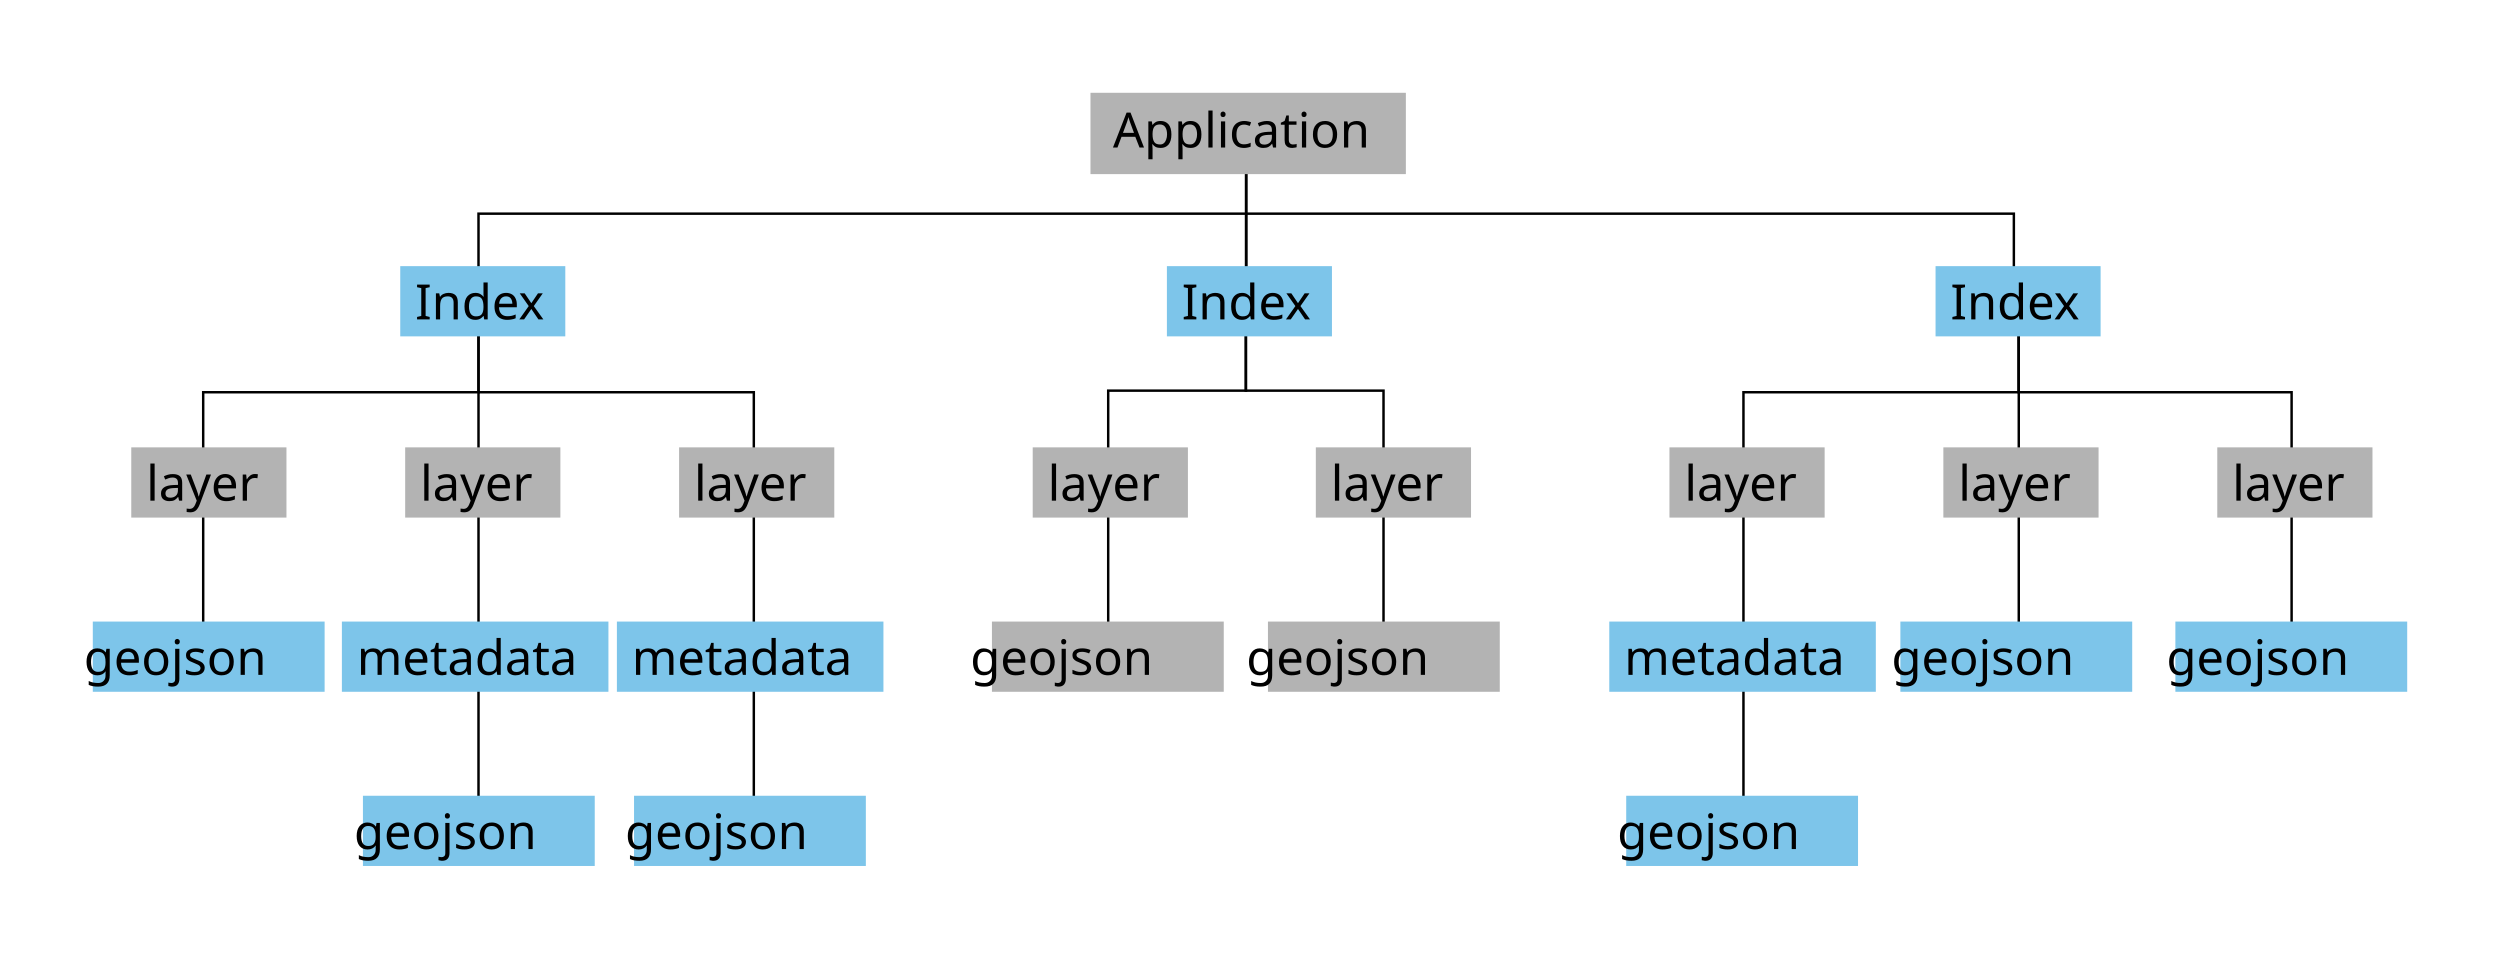
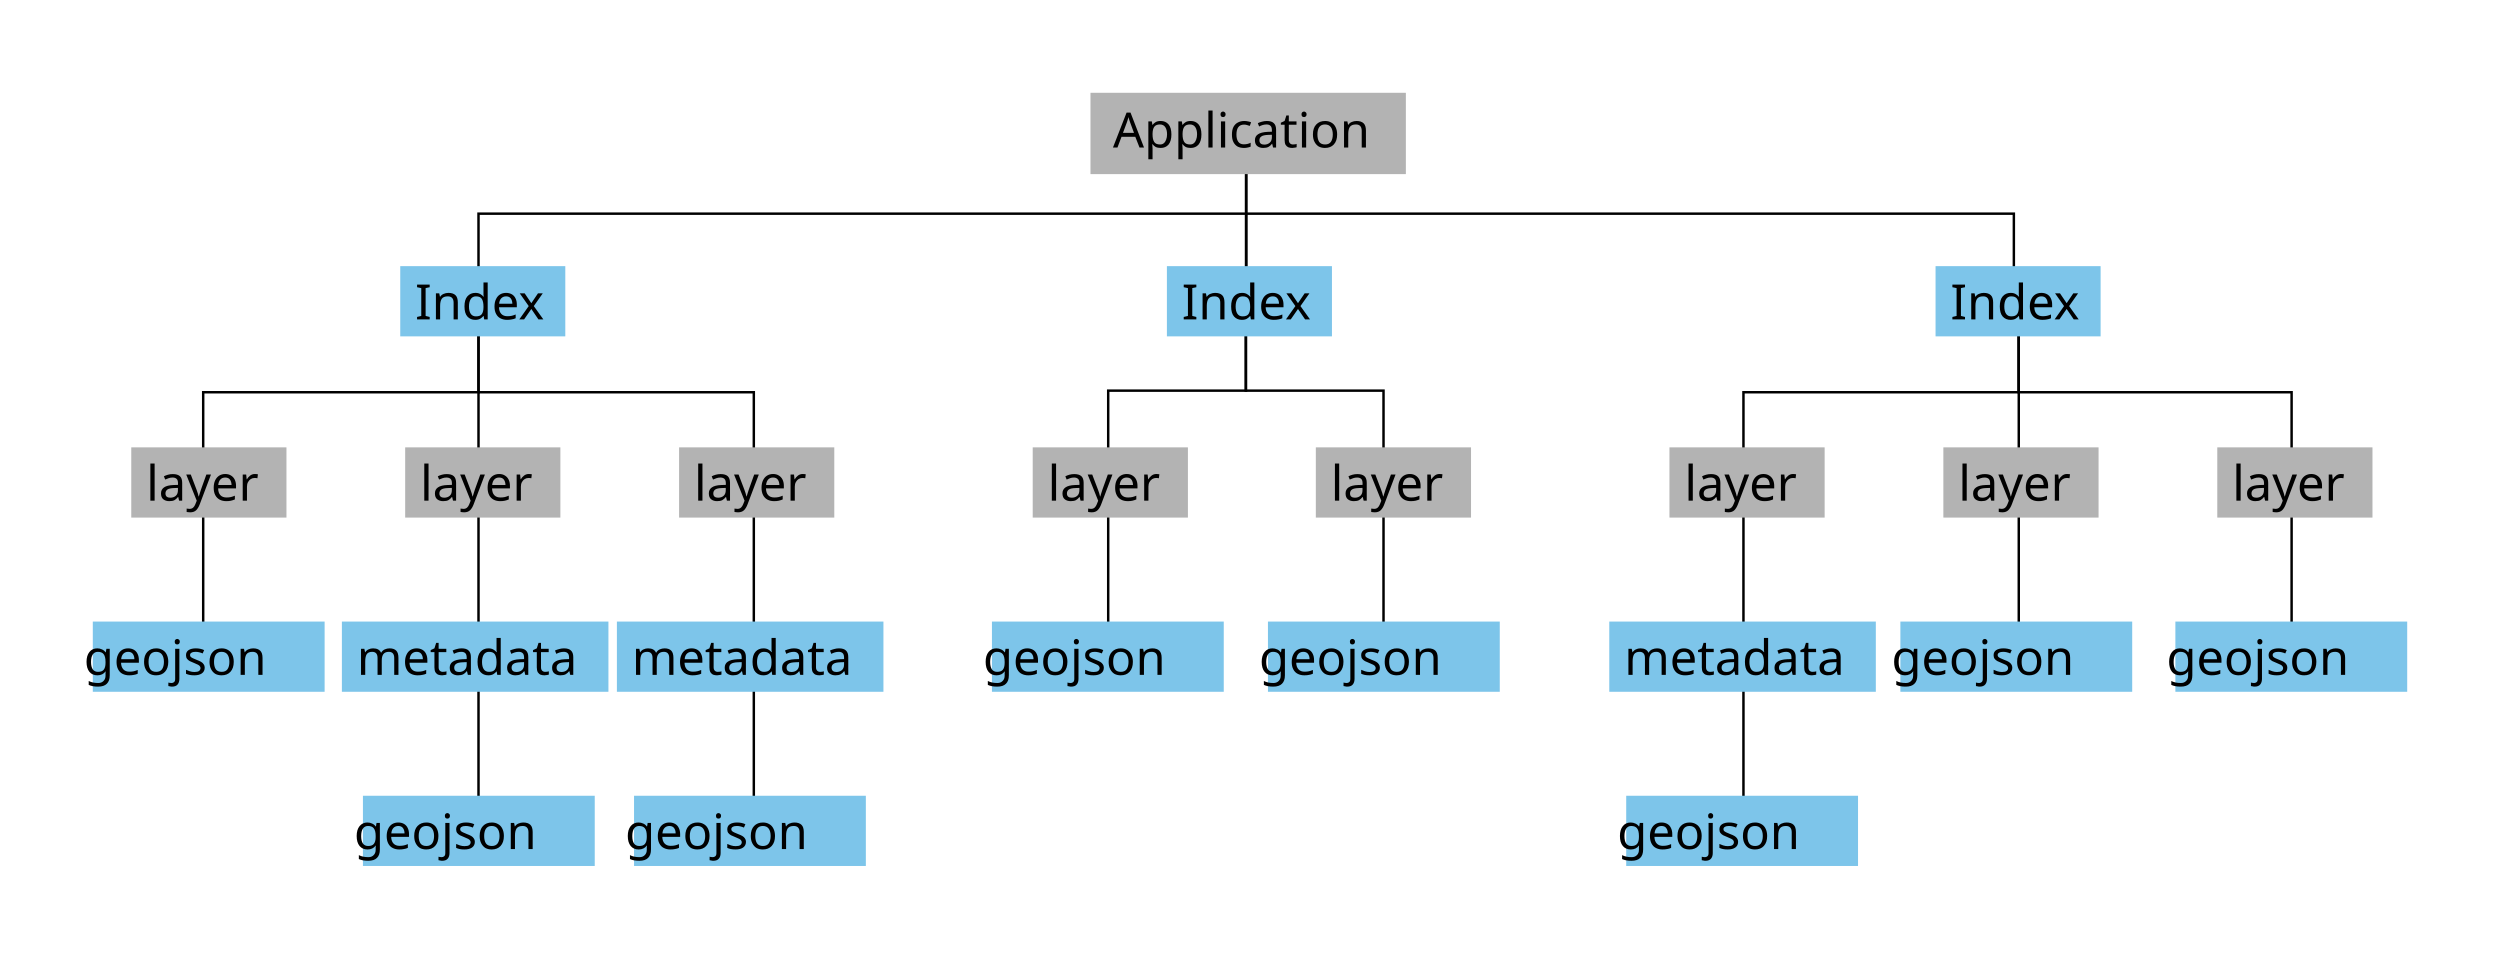
<svg xmlns="http://www.w3.org/2000/svg" width="269.392mm" height="103.315mm" viewBox="0 0 269.392 103.315" version="1.1" id="svg8">
  <defs id="defs2">
    <marker orient="auto" refY="0" refX="0" id="marker1486" style="overflow:visible">
      <path id="path1484" d="M 0,0 5,-5 -12.5,0 5,5 Z" style="fill:#000000;fill-opacity:1;fill-rule:evenodd;stroke:#000000;stroke-width:1pt;stroke-opacity:1" transform="matrix(-0.8,0,0,-0.8,-10,0)" />
    </marker>
    <marker style="overflow:visible" id="marker1408" refX="0" refY="0" orient="auto">
      <path transform="matrix(-0.8,0,0,-0.8,-10,0)" style="fill:#000000;fill-opacity:1;fill-rule:evenodd;stroke:#000000;stroke-width:1pt;stroke-opacity:1" d="M 0,0 5,-5 -12.5,0 5,5 Z" id="path1406" />
    </marker>
    <marker orient="auto" refY="0" refX="0" id="Arrow1Lend" style="overflow:visible">
      <path id="path824" d="M 0,0 5,-5 -12.5,0 5,5 Z" style="fill:#000000;fill-opacity:1;fill-rule:evenodd;stroke:#000000;stroke-width:1pt;stroke-opacity:1" transform="matrix(-0.8,0,0,-0.8,-10,0)" />
    </marker>
  </defs>
  <g id="layer1" transform="translate(33.42205,-10.64331)">
    <path style="fill:none;stroke:#000000;stroke-width:0.265px;stroke-linecap:butt;stroke-linejoin:miter;stroke-opacity:1" d="M 100.845,43.651 V 25.648 33.667 H 18.14 v 10.156" id="path2445" />
    <path id="path2447" d="M 100.881,43.651 V 25.648 33.667 H 183.585 V 43.823" style="fill:none;stroke:#000000;stroke-width:0.265px;stroke-linecap:butt;stroke-linejoin:miter;stroke-opacity:1" />
    <g id="g2342">
      <g id="g2302">
        <path style="fill:none;stroke:#000000;stroke-width:0.265px;stroke-linecap:butt;stroke-linejoin:miter;stroke-opacity:1" d="m 18.14,43.823 v 9.087 h -29.667 v 27.529" id="path2272" />
        <path style="fill:none;stroke:#000000;stroke-width:0.265px;stroke-linecap:butt;stroke-linejoin:miter;stroke-opacity:1" d="M 18.14,100.484 V 43.823 52.91 H 47.807 V 100.484" id="path2274" />
      </g>
      <g id="g2310">
        <path id="path2286" d="m 184.114,43.823 v 9.087 h -29.667 v 46.772" style="fill:none;stroke:#000000;stroke-width:0.265px;stroke-linecap:butt;stroke-linejoin:miter;stroke-opacity:1" />
        <path style="fill:none;stroke:#000000;stroke-width:0.265px;stroke-linecap:butt;stroke-linejoin:miter;stroke-opacity:1" d="m 184.114,43.823 v 9.087 h 29.4 v 27.796" id="path2292" />
      </g>
      <g id="g2306">
        <path id="path2296" d="m 100.845,43.651 v 9.087 H 85.994 v 27.529" style="fill:none;stroke:#000000;stroke-width:0.265px;stroke-linecap:butt;stroke-linejoin:miter;stroke-opacity:1" />
        <path style="fill:none;stroke:#000000;stroke-width:0.265px;stroke-linecap:butt;stroke-linejoin:miter;stroke-opacity:1" d="m 100.811,43.651 v 9.087 h 14.85 v 27.529" id="path2298" />
      </g>
      <path id="path2290" d="M 184.114,43.823 V 81.24" style="fill:none;stroke:#000000;stroke-width:0.265px;stroke-linecap:butt;stroke-linejoin:miter;stroke-opacity:1" />
    </g>
    <rect style="opacity:1;fill:#b3b3b3;fill-opacity:1;stroke:none;stroke-width:0.132;stroke-linecap:round;stroke-miterlimit:4;stroke-dasharray:none;stroke-opacity:0.991" id="rect1109" width="33.985" height="8.762" x="84.084" y="20.643" />
    <text xml:space="preserve" style="font-style:normal;font-weight:normal;font-size:5.257px;line-height:1.25;font-family:sans-serif;letter-spacing:0px;word-spacing:0px;fill:#000000;fill-opacity:1;stroke:none;stroke-width:0.131" x="86.506" y="26.542" id="text817">
      <tspan id="tspan815" x="86.506" y="26.542" style="stroke-width:0.131">Application</tspan>
    </text>
    <rect style="opacity:1;fill:#7dc5ea;fill-opacity:1;stroke:none;stroke-width:0.119;stroke-linecap:round;stroke-miterlimit:4;stroke-dasharray:none;stroke-opacity:1" id="rect1117" width="17.786" height="7.567" x="9.707" y="39.322" />
    <text xml:space="preserve" style="font-style:normal;font-weight:normal;font-size:5.257px;line-height:1.25;font-family:sans-serif;letter-spacing:0px;word-spacing:0px;fill:#000000;fill-opacity:1;stroke:none;stroke-width:0.131;stroke-opacity:1" x="11.317" y="45.066" id="text1121">
      <tspan id="tspan1119" x="11.317" y="45.066" style="fill:#000000;fill-opacity:1;stroke:none;stroke-width:0.131;stroke-opacity:1">Index</tspan>
    </text>
    <g id="g1134" transform="matrix(0.4967107,0,0,0.4967107,75.76406,4.946575)" />
    <g id="g2145" transform="translate(0,5.358907)">
      <g transform="matrix(0.4967107,0,0,0.4967107,-10.86649,6.310251)" id="g1697">
        <rect y="94.986" x="-16.934" height="15.234" width="33.669" id="rect1688" style="opacity:1;fill:#b3b3b3;fill-opacity:1;stroke:none;stroke-width:0.232;stroke-linecap:round;stroke-miterlimit:4;stroke-dasharray:none;stroke-opacity:1" />
        <text id="text1692" y="106.549" x="-13.695" style="font-style:normal;font-weight:normal;font-size:10.583px;line-height:1.25;font-family:sans-serif;letter-spacing:0px;word-spacing:0px;fill:#000000;fill-opacity:1;stroke:none;stroke-width:0.265;stroke-opacity:1" xml:space="preserve">
          <tspan style="fill:#000000;stroke:none;stroke-width:0.265;stroke-opacity:1" y="106.549" x="-13.695" id="tspan1690">layer</tspan>
        </text>
      </g>
      <g transform="matrix(0.4967107,0,0,0.4967107,18.64965,6.310251)" id="g1713">
        <rect y="94.986" x="-16.934" height="15.234" width="33.669" id="rect1707" style="opacity:1;fill:#b3b3b3;fill-opacity:1;stroke:none;stroke-width:0.232;stroke-linecap:round;stroke-miterlimit:4;stroke-dasharray:none;stroke-opacity:1" />
        <text id="text1711" y="106.549" x="-13.695" style="font-style:normal;font-weight:normal;font-size:10.583px;line-height:1.25;font-family:sans-serif;letter-spacing:0px;word-spacing:0px;fill:#000000;fill-opacity:1;stroke:none;stroke-width:0.265;stroke-opacity:1" xml:space="preserve">
          <tspan style="fill:#000000;stroke:none;stroke-width:0.265;stroke-opacity:1" y="106.549" x="-13.695" id="tspan1709">layer</tspan>
        </text>
      </g>
      <g id="g1940" transform="matrix(0.4967107,0,0,0.4967107,48.16578,6.310251)">
        <rect style="opacity:1;fill:#b3b3b3;fill-opacity:1;stroke:none;stroke-width:0.232;stroke-linecap:round;stroke-miterlimit:4;stroke-dasharray:none;stroke-opacity:1" id="rect1934" width="33.669" height="15.234" x="-16.934" y="94.986" />
        <text xml:space="preserve" style="font-style:normal;font-weight:normal;font-size:10.583px;line-height:1.25;font-family:sans-serif;letter-spacing:0px;word-spacing:0px;fill:#000000;fill-opacity:1;stroke:none;stroke-width:0.265;stroke-opacity:1" x="-13.695" y="106.549" id="text1938">
          <tspan id="tspan1936" x="-13.695" y="106.549" style="fill:#000000;stroke:none;stroke-width:0.265;stroke-opacity:1">layer</tspan>
        </text>
      </g>
    </g>
    <g id="g2161" transform="translate(0.2639692,5.358907)">
      <g id="g1956" transform="matrix(0.4967107,0,0,0.4967107,86.00735,6.310251)">
        <rect style="opacity:1;fill:#b3b3b3;fill-opacity:1;stroke:none;stroke-width:0.232;stroke-linecap:round;stroke-miterlimit:4;stroke-dasharray:none;stroke-opacity:1" id="rect1950" width="33.669" height="15.234" x="-16.934" y="94.986" />
        <text xml:space="preserve" style="font-style:normal;font-weight:normal;font-size:10.583px;line-height:1.25;font-family:sans-serif;letter-spacing:0px;word-spacing:0px;fill:#000000;fill-opacity:1;stroke:none;stroke-width:0.265;stroke-opacity:1" x="-13.695" y="106.549" id="text1954">
          <tspan id="tspan1952" x="-13.695" y="106.549" style="fill:#000000;stroke:none;stroke-width:0.265;stroke-opacity:1">layer</tspan>
        </text>
      </g>
      <g transform="matrix(0.4967107,0,0,0.4967107,116.5141,6.310251)" id="g1964">
        <rect y="94.986" x="-16.934" height="15.234" width="33.669" id="rect1958" style="opacity:1;fill:#b3b3b3;fill-opacity:1;stroke:none;stroke-width:0.232;stroke-linecap:round;stroke-miterlimit:4;stroke-dasharray:none;stroke-opacity:1" />
        <text id="text1962" y="106.549" x="-13.695" style="font-style:normal;font-weight:normal;font-size:10.583px;line-height:1.25;font-family:sans-serif;letter-spacing:0px;word-spacing:0px;fill:#000000;fill-opacity:1;stroke:none;stroke-width:0.265;stroke-opacity:1" xml:space="preserve">
          <tspan style="fill:#000000;stroke:none;stroke-width:0.265;stroke-opacity:1" y="106.549" x="-13.695" id="tspan1960">layer</tspan>
        </text>
      </g>
    </g>
    <rect style="opacity:1;fill:#7dc5ea;fill-opacity:1;stroke:none;stroke-width:0.141;stroke-linecap:round;stroke-miterlimit:4;stroke-dasharray:none;stroke-opacity:1" id="rect2006" width="24.98" height="7.567" x="-23.422" y="77.621" />
    <text xml:space="preserve" style="font-style:normal;font-weight:normal;font-size:5.257px;line-height:1.25;font-family:sans-serif;text-align:center;letter-spacing:0px;word-spacing:0px;text-anchor:middle;fill:#000000;fill-opacity:1;stroke:none;stroke-width:0.131;stroke-opacity:1" x="-11.118" y="83.364" id="text2010">
      <tspan id="tspan2008" x="-11.118" y="83.364" style="text-align:center;text-anchor:middle;fill:#000000;fill-opacity:1;stroke:none;stroke-width:0.131;stroke-opacity:1">geojson</tspan>
    </text>
    <rect style="opacity:1;fill:#7dc5ea;fill-opacity:1;stroke:none;stroke-width:0.119;stroke-linecap:round;stroke-miterlimit:4;stroke-dasharray:none;stroke-opacity:1" id="rect2075" width="17.786" height="7.567" x="175.147" y="39.322" />
    <text xml:space="preserve" style="font-style:normal;font-weight:normal;font-size:5.257px;line-height:1.25;font-family:sans-serif;letter-spacing:0px;word-spacing:0px;fill:#000000;fill-opacity:1;stroke:none;stroke-width:0.131;stroke-opacity:1" x="176.756" y="45.066" id="text2079">
      <tspan id="tspan2077" x="176.756" y="45.066" style="fill:#000000;stroke:none;stroke-width:0.131;stroke-opacity:1">Index</tspan>
    </text>
    <g id="g2254">
      <g id="g2188" transform="matrix(0.4967107,0,0,0.4967107,154.8836,11.66916)">
        <rect style="opacity:1;fill:#b3b3b3;fill-opacity:1;stroke:none;stroke-width:0.232;stroke-linecap:round;stroke-miterlimit:4;stroke-dasharray:none;stroke-opacity:1" id="rect2182" width="33.669" height="15.234" x="-16.934" y="94.986" />
        <text xml:space="preserve" style="font-style:normal;font-weight:normal;font-size:10.583px;line-height:1.25;font-family:sans-serif;letter-spacing:0px;word-spacing:0px;fill:#000000;fill-opacity:1;stroke:none;stroke-width:0.265;stroke-opacity:1" x="-13.695" y="106.549" id="text2186">
          <tspan id="tspan2184" x="-13.695" y="106.549" style="fill:#000000;stroke:none;stroke-width:0.265;stroke-opacity:1">layer</tspan>
        </text>
      </g>
    </g>
    <g transform="matrix(0.4967107,0,0,0.4967107,184.3997,11.66916)" id="g2196">
      <rect y="94.986" x="-16.934" height="15.234" width="33.669" id="rect2190" style="opacity:1;fill:#b3b3b3;fill-opacity:1;stroke:none;stroke-width:0.232;stroke-linecap:round;stroke-miterlimit:4;stroke-dasharray:none;stroke-opacity:1" />
      <text id="text2194" y="106.549" x="-13.695" style="font-style:normal;font-weight:normal;font-size:10.583px;line-height:1.25;font-family:sans-serif;letter-spacing:0px;word-spacing:0px;fill:#000000;fill-opacity:1;stroke:none;stroke-width:0.265;stroke-opacity:1" xml:space="preserve">
        <tspan style="fill:#000000;stroke:none;stroke-width:0.265;stroke-opacity:1" y="106.549" x="-13.695" id="tspan2192">layer</tspan>
      </text>
    </g>
    <g id="g2204" transform="matrix(0.4967107,0,0,0.4967107,213.9158,11.66916)">
      <rect style="opacity:1;fill:#b3b3b3;fill-opacity:1;stroke:none;stroke-width:0.232;stroke-linecap:round;stroke-miterlimit:4;stroke-dasharray:none;stroke-opacity:1" id="rect2198" width="33.669" height="15.234" x="-16.934" y="94.986" />
      <text xml:space="preserve" style="font-style:normal;font-weight:normal;font-size:10.583px;line-height:1.25;font-family:sans-serif;letter-spacing:0px;word-spacing:0px;fill:#000000;fill-opacity:1;stroke:none;stroke-width:0.265;stroke-opacity:1" x="-13.695" y="106.549" id="text2202">
        <tspan id="tspan2200" x="-13.695" y="106.549" style="fill:#000000;stroke:none;stroke-width:0.265;stroke-opacity:1">layer</tspan>
      </text>
    </g>
    <rect y="77.621" x="3.418" height="7.567" width="28.722" id="rect2344" style="opacity:1;fill:#7dc5ea;fill-opacity:1;stroke:none;stroke-width:0.151;stroke-linecap:round;stroke-miterlimit:4;stroke-dasharray:none;stroke-opacity:1" />
    <text id="text2348" y="83.364" x="5.027" style="font-style:normal;font-weight:normal;font-size:5.257px;line-height:1.25;font-family:sans-serif;letter-spacing:0px;word-spacing:0px;fill:#000000;fill-opacity:1;stroke:none;stroke-width:0.131;stroke-opacity:1" xml:space="preserve">
      <tspan style="fill:#000000;stroke:none;stroke-width:0.131;stroke-opacity:1" y="83.364" x="5.027" id="tspan2346">metadata</tspan>
    </text>
    <rect style="opacity:1;fill:#7dc5ea;fill-opacity:1;stroke:none;stroke-width:0.151;stroke-linecap:round;stroke-miterlimit:4;stroke-dasharray:none;stroke-opacity:1" id="rect2362" width="28.722" height="7.567" x="33.052" y="77.621" />
    <text xml:space="preserve" style="font-style:normal;font-weight:normal;font-size:5.257px;line-height:1.25;font-family:sans-serif;letter-spacing:0px;word-spacing:0px;fill:#000000;fill-opacity:1;stroke:none;stroke-width:0.131;stroke-opacity:1" x="34.661" y="83.364" id="text2366">
      <tspan id="tspan2364" x="34.661" y="83.364" style="fill:#000000;stroke:none;stroke-width:0.131;stroke-opacity:1">metadata</tspan>
    </text>
    <rect y="77.621" x="139.989" height="7.567" width="28.722" id="rect2370" style="opacity:1;fill:#7dc5ea;fill-opacity:1;stroke:none;stroke-width:0.151;stroke-linecap:round;stroke-miterlimit:4;stroke-dasharray:none;stroke-opacity:1" />
    <text id="text2374" y="83.364" x="141.598" style="font-style:normal;font-weight:normal;font-size:5.257px;line-height:1.25;font-family:sans-serif;letter-spacing:0px;word-spacing:0px;fill:#000000;fill-opacity:1;stroke:none;stroke-width:0.131;stroke-opacity:1" xml:space="preserve">
      <tspan style="fill:#000000;stroke:none;stroke-width:0.131;stroke-opacity:1" y="83.364" x="141.598" id="tspan2372">metadata</tspan>
    </text>
    <rect y="96.391" x="5.686" height="7.567" width="24.98" id="rect2389" style="opacity:1;fill:#7dc5ea;fill-opacity:1;stroke:none;stroke-width:0.141;stroke-linecap:round;stroke-miterlimit:4;stroke-dasharray:none;stroke-opacity:1" />
    <text id="text2393" y="102.135" x="17.99" style="font-style:normal;font-weight:normal;font-size:5.257px;line-height:1.25;font-family:sans-serif;text-align:center;letter-spacing:0px;word-spacing:0px;text-anchor:middle;fill:#000000;fill-opacity:1;stroke:none;stroke-width:0.131;stroke-opacity:1" xml:space="preserve">
      <tspan style="text-align:center;text-anchor:middle;fill:#000000;fill-opacity:1;stroke:none;stroke-width:0.131;stroke-opacity:1" y="102.135" x="17.99" id="tspan2391">geojson</tspan>
    </text>
    <rect style="opacity:1;fill:#7dc5ea;fill-opacity:1;stroke:none;stroke-width:0.141;stroke-linecap:round;stroke-miterlimit:4;stroke-dasharray:none;stroke-opacity:1" id="rect2397" width="24.98" height="7.567" x="34.899" y="96.391" />
    <text xml:space="preserve" style="font-style:normal;font-weight:normal;font-size:5.257px;line-height:1.25;font-family:sans-serif;text-align:center;letter-spacing:0px;word-spacing:0px;text-anchor:middle;fill:#000000;fill-opacity:1;stroke:none;stroke-width:0.131;stroke-opacity:1" x="47.203" y="102.135" id="text2401">
      <tspan id="tspan2399" x="47.203" y="102.135" style="text-align:center;text-anchor:middle;fill:#000000;fill-opacity:1;stroke:none;stroke-width:0.131;stroke-opacity:1">geojson</tspan>
    </text>
    <rect y="96.391" x="141.813" height="7.567" width="24.98" id="rect2405" style="opacity:1;fill:#7dc5ea;fill-opacity:1;stroke:none;stroke-width:0.141;stroke-linecap:round;stroke-miterlimit:4;stroke-dasharray:none;stroke-opacity:1" />
    <text id="text2409" y="102.135" x="154.116" style="font-style:normal;font-weight:normal;font-size:5.257px;line-height:1.25;font-family:sans-serif;text-align:center;letter-spacing:0px;word-spacing:0px;text-anchor:middle;fill:#000000;fill-opacity:1;stroke:none;stroke-width:0.131;stroke-opacity:1" xml:space="preserve">
      <tspan style="text-align:center;text-anchor:middle;fill:#000000;fill-opacity:1;stroke:none;stroke-width:0.131;stroke-opacity:1" y="102.135" x="154.116" id="tspan2407">geojson</tspan>
    </text>
    <rect style="opacity:1;fill:#7dc5ea;fill-opacity:1;stroke:none;stroke-width:0.141;stroke-linecap:round;stroke-miterlimit:4;stroke-dasharray:none;stroke-opacity:1" id="rect2413" width="24.98" height="7.567" x="171.357" y="77.621" />
    <text xml:space="preserve" style="font-style:normal;font-weight:normal;font-size:5.257px;line-height:1.25;font-family:sans-serif;text-align:center;letter-spacing:0px;word-spacing:0px;text-anchor:middle;fill:#000000;fill-opacity:1;stroke:none;stroke-width:0.131;stroke-opacity:1" x="183.66" y="83.364" id="text2417">
      <tspan id="tspan2415" x="183.66" y="83.364" style="text-align:center;text-anchor:middle;fill:#000000;fill-opacity:1;stroke:none;stroke-width:0.131;stroke-opacity:1">geojson</tspan>
    </text>
    <rect y="77.621" x="200.99" height="7.567" width="24.98" id="rect2421" style="opacity:1;fill:#7dc5ea;fill-opacity:1;stroke:none;stroke-width:0.141;stroke-linecap:round;stroke-miterlimit:4;stroke-dasharray:none;stroke-opacity:1" />
    <text id="text2425" y="83.364" x="213.294" style="font-style:normal;font-weight:normal;font-size:5.257px;line-height:1.25;font-family:sans-serif;text-align:center;letter-spacing:0px;word-spacing:0px;text-anchor:middle;fill:#000000;fill-opacity:1;stroke:none;stroke-width:0.131;stroke-opacity:1" xml:space="preserve">
      <tspan style="text-align:center;text-anchor:middle;fill:#000000;fill-opacity:1;stroke:none;stroke-width:0.131;stroke-opacity:1" y="83.364" x="213.294" id="tspan2423">geojson</tspan>
    </text>
-     <g id="g2435" transform="translate(126.6303,2.3374541e-6)">
-       <rect style="opacity:1;fill:#b3b3b3;fill-opacity:1;stroke:none;stroke-width:0.141;stroke-linecap:round;stroke-miterlimit:4;stroke-dasharray:none;stroke-opacity:1" id="rect2429" width="24.98" height="7.567" x="-23.422" y="77.621" />
-       <text xml:space="preserve" style="font-style:normal;font-weight:normal;font-size:5.257px;line-height:1.25;font-family:sans-serif;text-align:center;letter-spacing:0px;word-spacing:0px;text-anchor:middle;fill:#000000;fill-opacity:1;stroke:none;stroke-width:0.131;stroke-opacity:1" x="-11.118" y="83.364" id="text2433">
-         <tspan id="tspan2431" x="-11.118" y="83.364" style="text-align:center;text-anchor:middle;fill:#000000;stroke:none;stroke-width:0.131;stroke-opacity:1">geojson</tspan>
-       </text>
-     </g>
-     <g transform="translate(96.88765,2.3374541e-6)" id="g2443">
-       <rect y="77.621" x="-23.422" height="7.567" width="24.98" id="rect2437" style="opacity:1;fill:#b3b3b3;fill-opacity:1;stroke:none;stroke-width:0.141;stroke-linecap:round;stroke-miterlimit:4;stroke-dasharray:none;stroke-opacity:1" />
-       <text id="text2441" y="83.364" x="-11.118" style="font-style:normal;font-weight:normal;font-size:5.257px;line-height:1.25;font-family:sans-serif;text-align:center;letter-spacing:0px;word-spacing:0px;text-anchor:middle;fill:#000000;fill-opacity:1;stroke:none;stroke-width:0.131;stroke-opacity:1" xml:space="preserve">
-         <tspan style="text-align:center;text-anchor:middle;fill:#000000;stroke:none;stroke-width:0.131;stroke-opacity:1" y="83.364" x="-11.118" id="tspan2439">geojson</tspan>
-       </text>
-     </g>
+     <rect y="77.621" x="103.208" height="7.567" width="24.98" id="rect2429" style="opacity:1;fill:#7dc5ea;fill-opacity:1;stroke:none;stroke-width:0.141;stroke-linecap:round;stroke-miterlimit:4;stroke-dasharray:none;stroke-opacity:1" />
+     <text id="text2433" y="83.364" x="115.512" style="font-style:normal;font-weight:normal;font-size:5.257px;line-height:1.25;font-family:sans-serif;text-align:center;letter-spacing:0px;word-spacing:0px;text-anchor:middle;fill:#000000;fill-opacity:1;stroke:none;stroke-width:0.131;stroke-opacity:1" xml:space="preserve">
+       <tspan style="text-align:center;text-anchor:middle;fill:#000000;stroke:none;stroke-width:0.131;stroke-opacity:1" y="83.364" x="115.512" id="tspan2431">geojson</tspan>
+     </text>
+     <rect style="opacity:1;fill:#7dc5ea;fill-opacity:1;stroke:none;stroke-width:0.141;stroke-linecap:round;stroke-miterlimit:4;stroke-dasharray:none;stroke-opacity:1" id="rect2437" width="24.98" height="7.567" x="73.466" y="77.621" />
+     <text xml:space="preserve" style="font-style:normal;font-weight:normal;font-size:5.257px;line-height:1.25;font-family:sans-serif;text-align:center;letter-spacing:0px;word-spacing:0px;text-anchor:middle;fill:#000000;fill-opacity:1;stroke:none;stroke-width:0.131;stroke-opacity:1" x="85.769" y="83.364" id="text2441">
+       <tspan id="tspan2439" x="85.769" y="83.364" style="text-align:center;text-anchor:middle;fill:#000000;stroke:none;stroke-width:0.131;stroke-opacity:1">geojson</tspan>
+     </text>
    <rect y="39.322" x="92.319" height="7.567" width="17.786" id="rect2067" style="opacity:1;fill:#7dc5ea;fill-opacity:1;stroke:none;stroke-width:0.119;stroke-linecap:round;stroke-miterlimit:4;stroke-dasharray:none;stroke-opacity:1" />
    <text id="text2071" y="45.066" x="93.928" style="font-style:normal;font-weight:normal;font-size:5.257px;line-height:1.25;font-family:sans-serif;letter-spacing:0px;word-spacing:0px;fill:#000000;fill-opacity:1;stroke:none;stroke-width:0.131;stroke-opacity:1" xml:space="preserve">
      <tspan style="fill:#000000;stroke:none;stroke-width:0.131;stroke-opacity:1" y="45.066" x="93.928" id="tspan2069">Index</tspan>
    </text>
  </g>
</svg>
